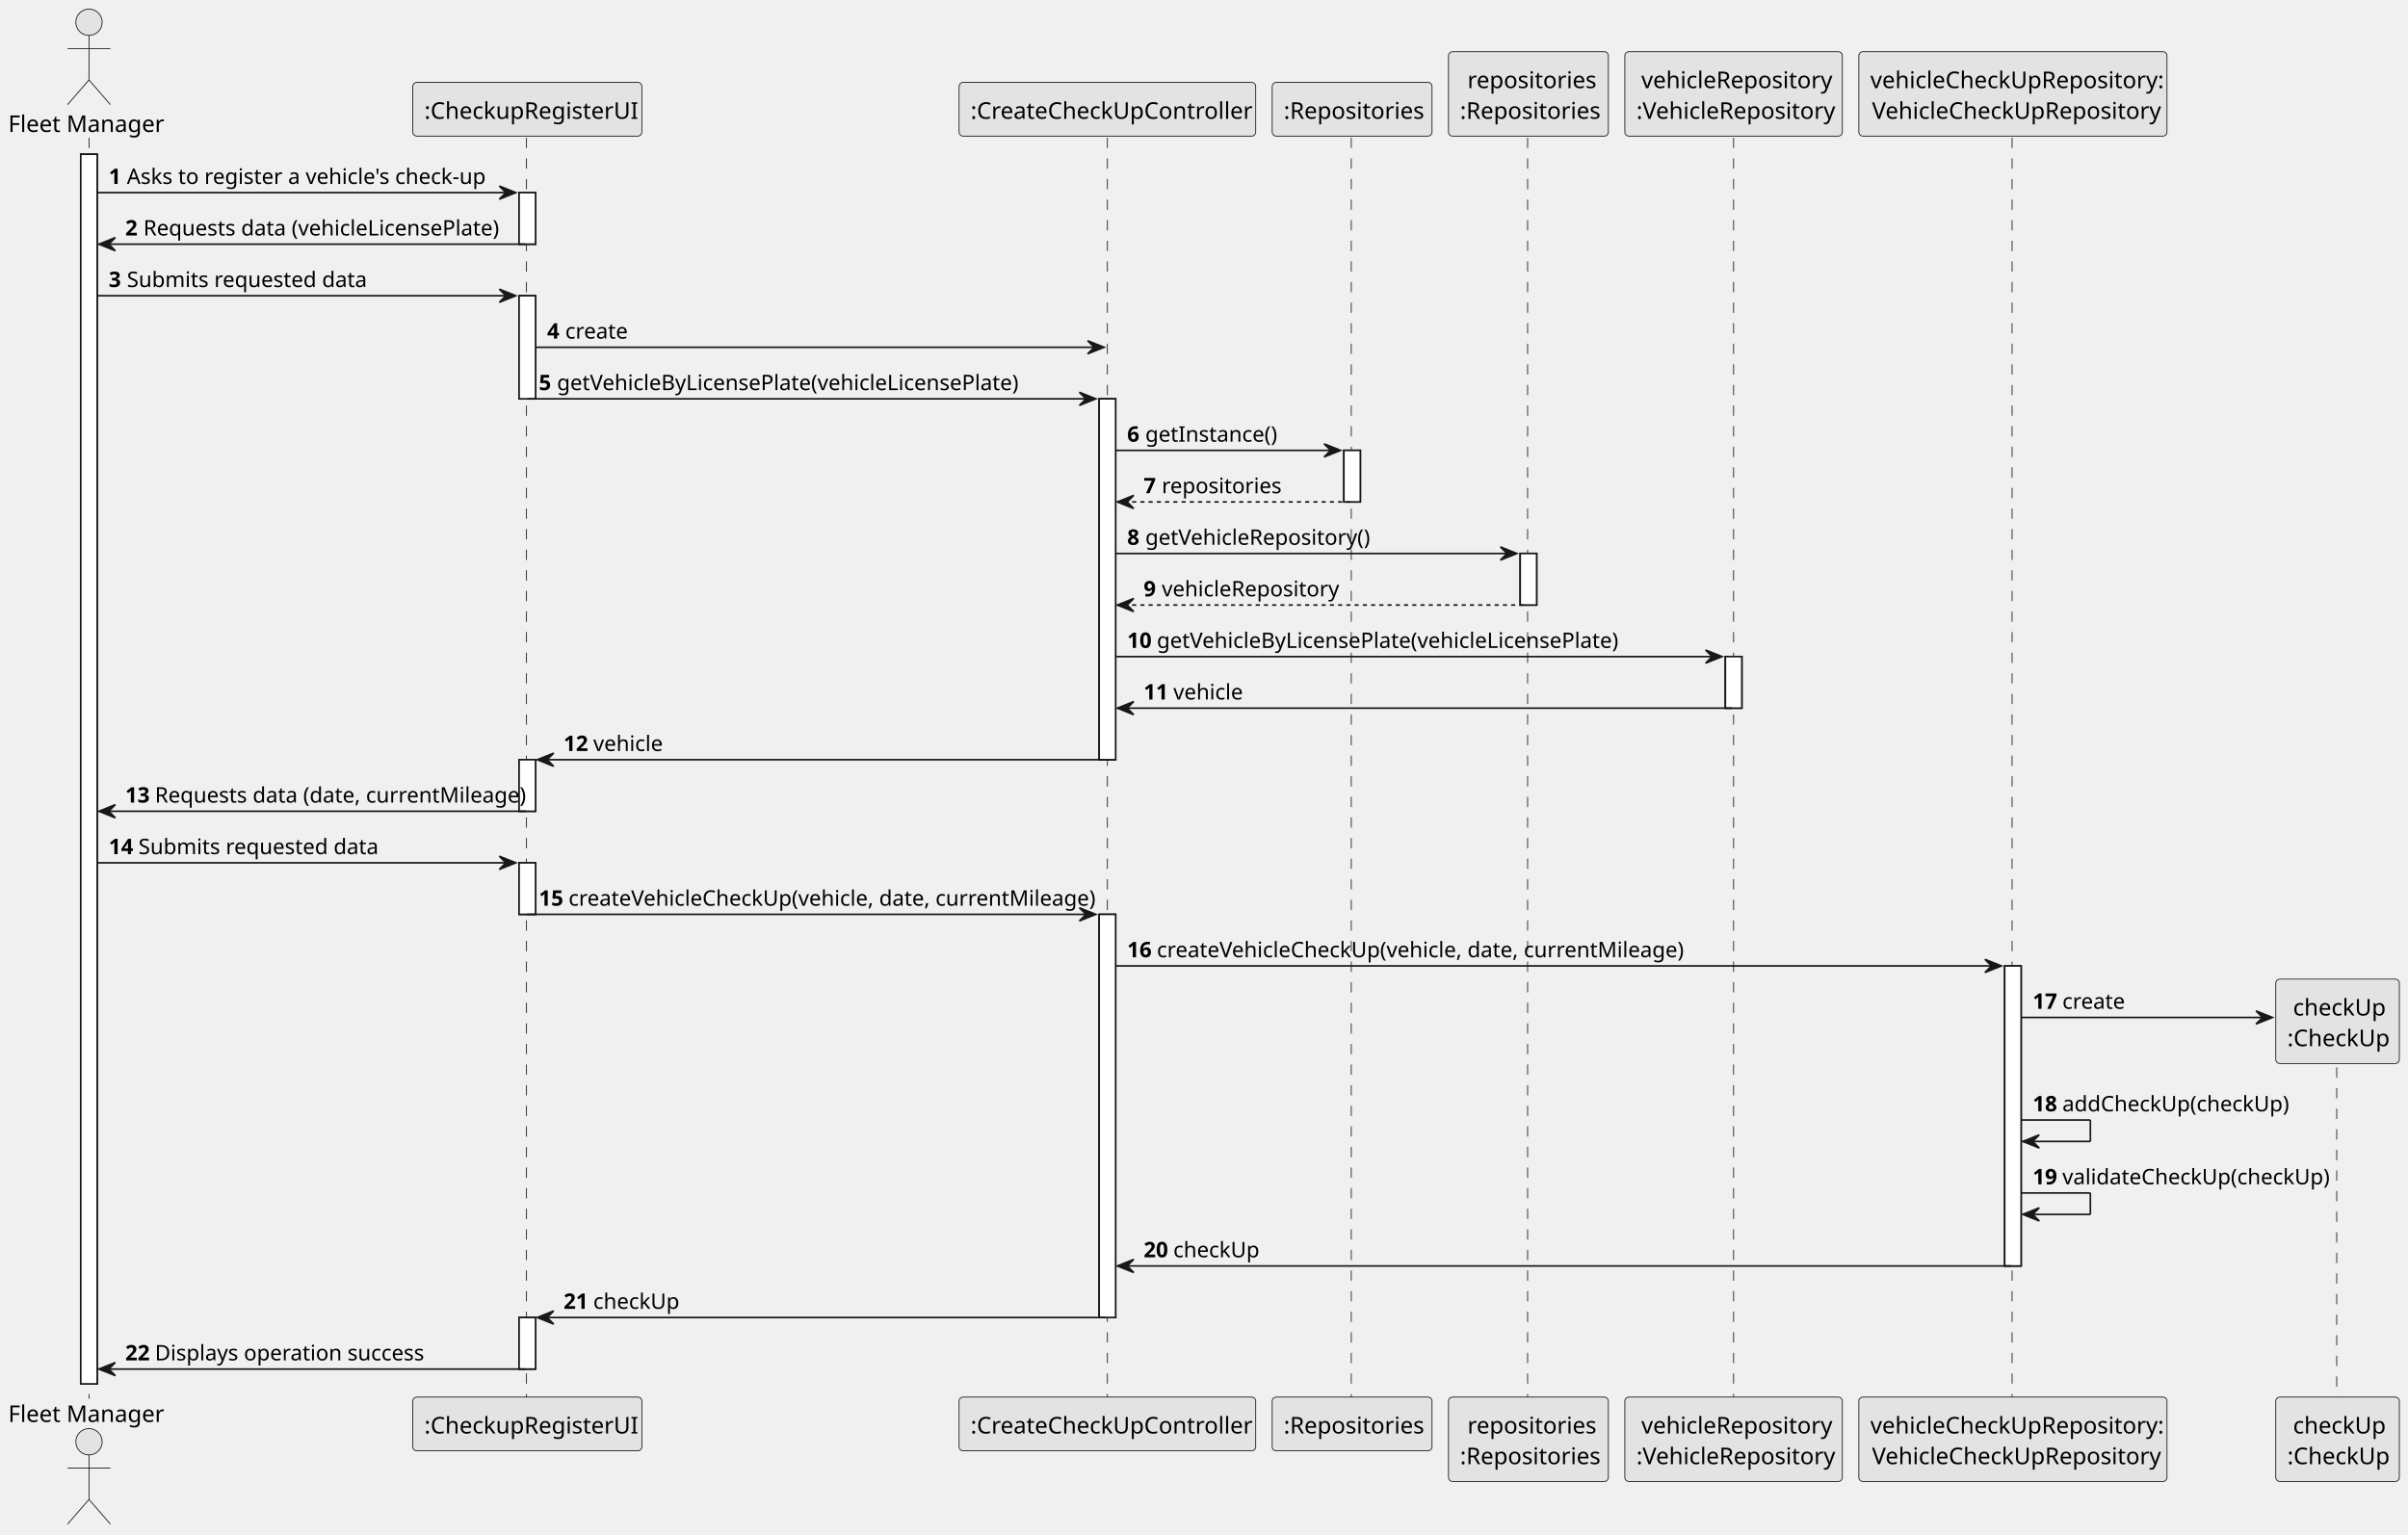
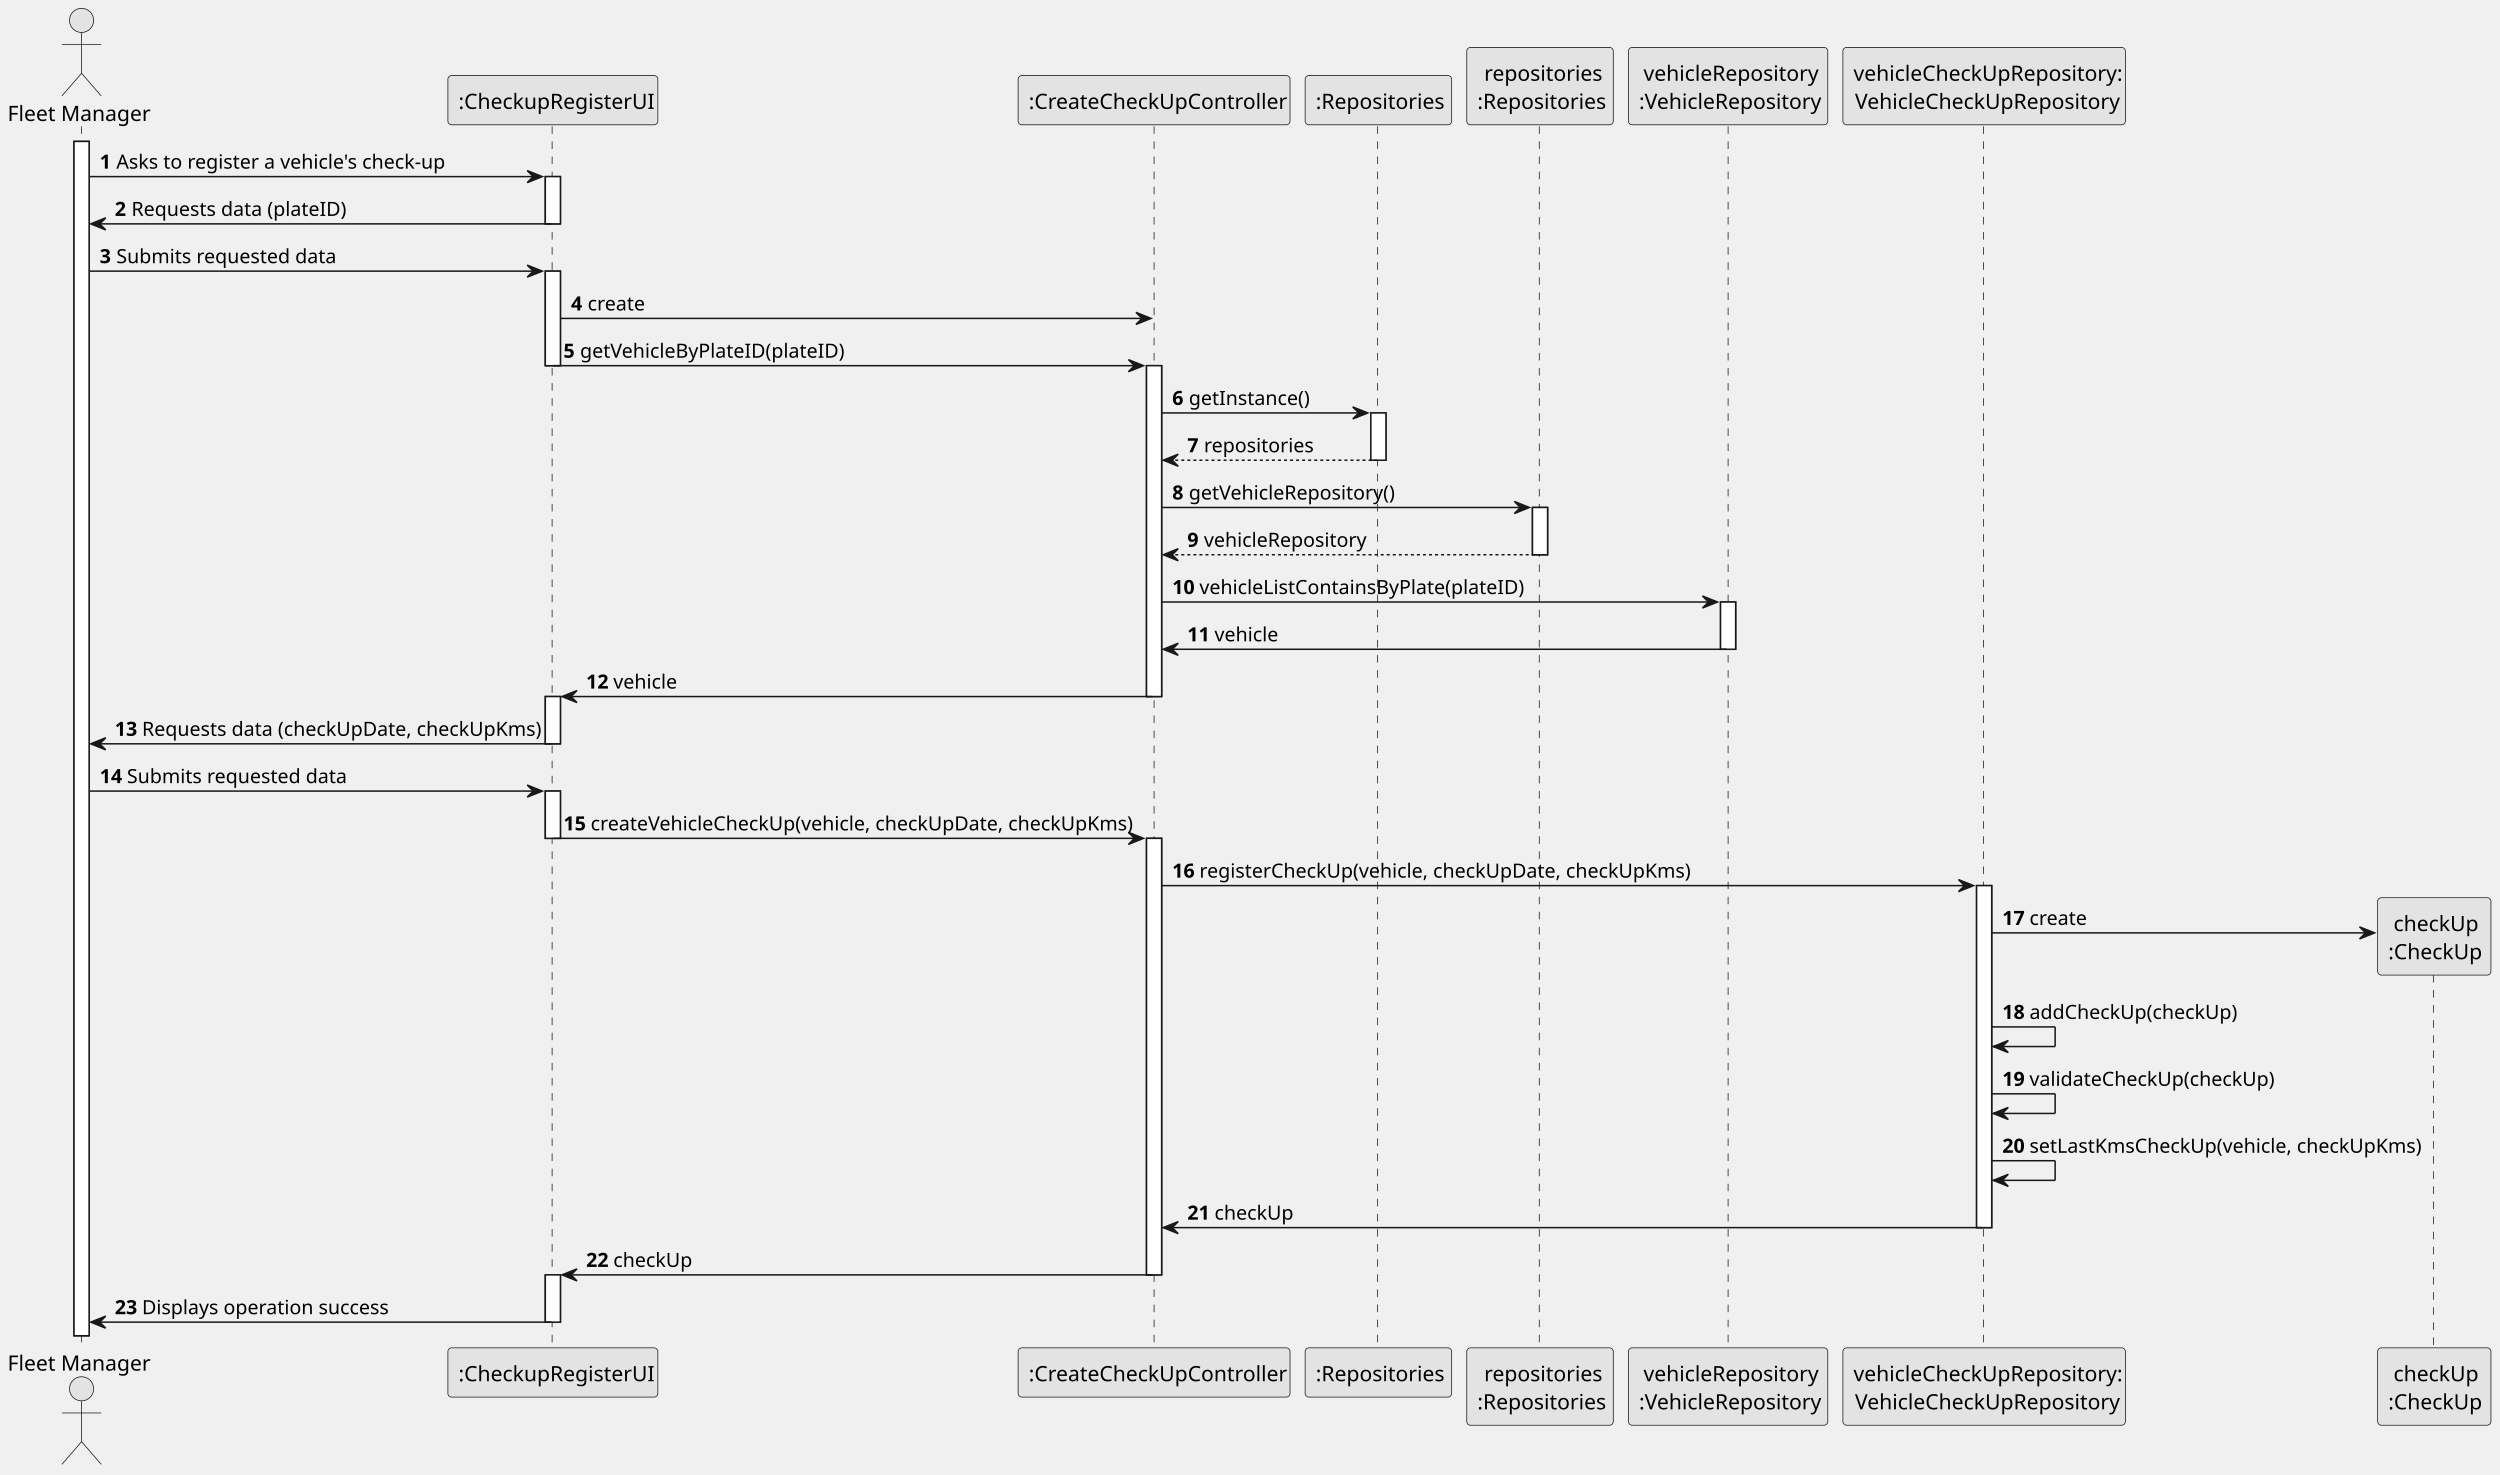
- <svg xmlns="http://www.w3.org/2000/svg" contentStyleType="text/css" height="745.6px" preserveAspectRatio="none" style="width:1169px;height:745px;background:#FFFFFF;" version="1.1" viewBox="0 0 1169 745" width="1169.6px" zoomAndPan="magnify">
+ <svg xmlns="http://www.w3.org/2000/svg" contentStyleType="text/css" height="976px" preserveAspectRatio="none" style="width:1655px;height:976px;background:#FFFFFF;" version="1.1" viewBox="0 0 1655 976" width="1655px" zoomAndPan="magnify">
  <defs />
  <g>
-     <rect fill="#FFFFFF" height="597.083" style="stroke:#181818;stroke-width:0.8;" width="8" x="39.2" y="74.897" />
-     <rect fill="#FFFFFF" height="25.033" style="stroke:#181818;stroke-width:0.8;" width="8" x="252" y="93.53" />
-     <rect fill="#FFFFFF" height="50.066" style="stroke:#181818;stroke-width:0.8;" width="8" x="252" y="143.595" />
-     <rect fill="#FFFFFF" height="25.033" style="stroke:#181818;stroke-width:0.8;" width="8" x="252" y="368.891" />
-     <rect fill="#FFFFFF" height="25.033" style="stroke:#181818;stroke-width:0.8;" width="8" x="252" y="418.956" />
-     <rect fill="#FFFFFF" height="25.033" style="stroke:#181818;stroke-width:0.8;" width="8" x="252" y="639.747" />
-     <rect fill="#FFFFFF" height="175.23" style="stroke:#181818;stroke-width:0.8;" width="8" x="533.6" y="193.661" />
-     <rect fill="#FFFFFF" height="195.758" style="stroke:#181818;stroke-width:0.8;" width="8" x="533.6" y="443.989" />
-     <rect fill="#FFFFFF" height="25.033" style="stroke:#181818;stroke-width:0.8;" width="8" x="652.4" y="218.694" />
-     <rect fill="#FFFFFF" height="25.033" style="stroke:#181818;stroke-width:0.8;" width="8" x="738" y="268.759" />
-     <rect fill="#FFFFFF" height="25.033" style="stroke:#181818;stroke-width:0.8;" width="8" x="837.6" y="318.825" />
-     <rect fill="#FFFFFF" height="145.692" style="stroke:#181818;stroke-width:0.8;" width="8" x="973.2" y="469.022" />
-     <line style="stroke:#181818;stroke-width:0.4;stroke-dasharray:5.0,5.0;" x1="43.2" x2="43.2" y1="66.897" y2="679.18" />
-     <line style="stroke:#181818;stroke-width:0.4;stroke-dasharray:5.0,5.0;" x1="255.6" x2="255.6" y1="66.897" y2="679.18" />
-     <line style="stroke:#181818;stroke-width:0.4;stroke-dasharray:5.0,5.0;" x1="537.6" x2="537.6" y1="66.897" y2="679.18" />
-     <line style="stroke:#181818;stroke-width:0.4;stroke-dasharray:5.0,5.0;" x1="656" x2="656" y1="66.897" y2="679.18" />
-     <line style="stroke:#181818;stroke-width:0.4;stroke-dasharray:5.0,5.0;" x1="741.6" x2="741.6" y1="66.897" y2="679.18" />
-     <line style="stroke:#181818;stroke-width:0.4;stroke-dasharray:5.0,5.0;" x1="841.6" x2="841.6" y1="66.897" y2="679.18" />
-     <line style="stroke:#181818;stroke-width:0.4;stroke-dasharray:5.0,5.0;" x1="976.8" x2="976.8" y1="66.897" y2="679.18" />
-     <line style="stroke:#181818;stroke-width:0.4;stroke-dasharray:5.0,5.0;" x1="1134.4" x2="1134.4" y1="508.319" y2="679.18" />
-     <text fill="#000000" font-family="sans-serif" font-size="11.2" lengthAdjust="spacing" textLength="73.6" x="4" y="64.086">Fleet Manager</text>
-     <ellipse cx="43.2" cy="10.8" fill="#E3E3E3" rx="6.4" ry="6.4" style="stroke:#181818;stroke-width:0.4;" />
-     <path d="M43.2,17.2 L43.2,38.8 M32.8,23.6 L53.6,23.6 M43.2,38.8 L32.8,50.8 M43.2,38.8 L53.6,50.8 " fill="none" style="stroke:#181818;stroke-width:0.4;" />
-     <text fill="#000000" font-family="sans-serif" font-size="11.2" lengthAdjust="spacing" textLength="73.6" x="4" y="690.466">Fleet Manager</text>
-     <ellipse cx="43.2" cy="700.077" fill="#E3E3E3" rx="6.4" ry="6.4" style="stroke:#181818;stroke-width:0.4;" />
-     <path d="M43.2,706.477 L43.2,728.077 M32.8,712.877 L53.6,712.877 M43.2,728.077 L32.8,740.077 M43.2,728.077 L53.6,740.077 " fill="none" style="stroke:#181818;stroke-width:0.4;" />
-     <rect fill="#E3E3E3" height="26.097" rx="2" ry="2" style="stroke:#181818;stroke-width:0.4;" width="111.2" x="200.4" y="40" />
-     <text fill="#000000" font-family="sans-serif" font-size="11.2" lengthAdjust="spacing" textLength="100" x="206" y="57.686">:CheckupRegisterUI</text>
-     <rect fill="#E3E3E3" height="26.097" rx="2" ry="2" style="stroke:#181818;stroke-width:0.4;" width="111.2" x="200.4" y="678.38" />
-     <text fill="#000000" font-family="sans-serif" font-size="11.2" lengthAdjust="spacing" textLength="100" x="206" y="696.066">:CheckupRegisterUI</text>
-     <rect fill="#E3E3E3" height="26.097" rx="2" ry="2" style="stroke:#181818;stroke-width:0.4;" width="144" x="465.6" y="40" />
-     <text fill="#000000" font-family="sans-serif" font-size="11.2" lengthAdjust="spacing" textLength="132.8" x="471.2" y="57.686">:CreateCheckUpController</text>
-     <rect fill="#E3E3E3" height="26.097" rx="2" ry="2" style="stroke:#181818;stroke-width:0.4;" width="144" x="465.6" y="678.38" />
-     <text fill="#000000" font-family="sans-serif" font-size="11.2" lengthAdjust="spacing" textLength="132.8" x="471.2" y="696.066">:CreateCheckUpController</text>
-     <rect fill="#E3E3E3" height="26.097" rx="2" ry="2" style="stroke:#181818;stroke-width:0.4;" width="77.6" x="617.6" y="40" />
-     <text fill="#000000" font-family="sans-serif" font-size="11.2" lengthAdjust="spacing" textLength="66.4" x="623.2" y="57.686">:Repositories</text>
-     <rect fill="#E3E3E3" height="26.097" rx="2" ry="2" style="stroke:#181818;stroke-width:0.4;" width="77.6" x="617.6" y="678.38" />
-     <text fill="#000000" font-family="sans-serif" font-size="11.2" lengthAdjust="spacing" textLength="66.4" x="623.2" y="696.066">:Repositories</text>
-     <rect fill="#E3E3E3" height="40.994" rx="2" ry="2" style="stroke:#181818;stroke-width:0.4;" width="77.6" x="703.2" y="25.103" />
-     <text fill="#000000" font-family="sans-serif" font-size="11.2" lengthAdjust="spacing" textLength="59.2" x="712.4" y="42.789">repositories</text>
-     <text fill="#000000" font-family="sans-serif" font-size="11.2" lengthAdjust="spacing" textLength="66.4" x="708.8" y="57.686">:Repositories</text>
-     <rect fill="#E3E3E3" height="40.994" rx="2" ry="2" style="stroke:#181818;stroke-width:0.4;" width="77.6" x="703.2" y="678.38" />
-     <text fill="#000000" font-family="sans-serif" font-size="11.2" lengthAdjust="spacing" textLength="59.2" x="712.4" y="696.066">repositories</text>
-     <text fill="#000000" font-family="sans-serif" font-size="11.2" lengthAdjust="spacing" textLength="66.4" x="708.8" y="710.962">:Repositories</text>
-     <rect fill="#E3E3E3" height="40.994" rx="2" ry="2" style="stroke:#181818;stroke-width:0.4;" width="105.6" x="788.8" y="25.103" />
-     <text fill="#000000" font-family="sans-serif" font-size="11.2" lengthAdjust="spacing" textLength="89.6" x="796.8" y="42.789">vehicleRepository</text>
-     <text fill="#000000" font-family="sans-serif" font-size="11.2" lengthAdjust="spacing" textLength="94.4" x="794.4" y="57.686">:VehicleRepository</text>
-     <rect fill="#E3E3E3" height="40.994" rx="2" ry="2" style="stroke:#181818;stroke-width:0.4;" width="105.6" x="788.8" y="678.38" />
-     <text fill="#000000" font-family="sans-serif" font-size="11.2" lengthAdjust="spacing" textLength="89.6" x="796.8" y="696.066">vehicleRepository</text>
-     <text fill="#000000" font-family="sans-serif" font-size="11.2" lengthAdjust="spacing" textLength="94.4" x="794.4" y="710.962">:VehicleRepository</text>
-     <rect fill="#E3E3E3" height="40.994" rx="2" ry="2" style="stroke:#181818;stroke-width:0.4;" width="149.6" x="902.4" y="25.103" />
-     <text fill="#000000" font-family="sans-serif" font-size="11.2" lengthAdjust="spacing" textLength="138.4" x="908" y="42.789">vehicleCheckUpRepository:</text>
-     <text fill="#000000" font-family="sans-serif" font-size="11.2" lengthAdjust="spacing" textLength="136.8" x="908.8" y="57.686">VehicleCheckUpRepository</text>
-     <rect fill="#E3E3E3" height="40.994" rx="2" ry="2" style="stroke:#181818;stroke-width:0.4;" width="149.6" x="902.4" y="678.38" />
-     <text fill="#000000" font-family="sans-serif" font-size="11.2" lengthAdjust="spacing" textLength="138.4" x="908" y="696.066">vehicleCheckUpRepository:</text>
-     <text fill="#000000" font-family="sans-serif" font-size="11.2" lengthAdjust="spacing" textLength="136.8" x="908.8" y="710.962">VehicleCheckUpRepository</text>
-     <rect fill="#E3E3E3" height="40.994" rx="2" ry="2" style="stroke:#181818;stroke-width:0.4;" width="60" x="1104.8" y="678.38" />
-     <text fill="#000000" font-family="sans-serif" font-size="11.2" lengthAdjust="spacing" textLength="43.2" x="1113.2" y="696.066">checkUp</text>
-     <text fill="#000000" font-family="sans-serif" font-size="11.2" lengthAdjust="spacing" textLength="48.8" x="1110.4" y="710.962">:CheckUp</text>
-     <rect fill="#FFFFFF" height="597.083" style="stroke:#181818;stroke-width:0.8;" width="8" x="39.2" y="74.897" />
-     <rect fill="#FFFFFF" height="25.033" style="stroke:#181818;stroke-width:0.8;" width="8" x="252" y="93.53" />
-     <rect fill="#FFFFFF" height="50.066" style="stroke:#181818;stroke-width:0.8;" width="8" x="252" y="143.595" />
-     <rect fill="#FFFFFF" height="25.033" style="stroke:#181818;stroke-width:0.8;" width="8" x="252" y="368.891" />
-     <rect fill="#FFFFFF" height="25.033" style="stroke:#181818;stroke-width:0.8;" width="8" x="252" y="418.956" />
-     <rect fill="#FFFFFF" height="25.033" style="stroke:#181818;stroke-width:0.8;" width="8" x="252" y="639.747" />
-     <rect fill="#FFFFFF" height="175.23" style="stroke:#181818;stroke-width:0.8;" width="8" x="533.6" y="193.661" />
-     <rect fill="#FFFFFF" height="195.758" style="stroke:#181818;stroke-width:0.8;" width="8" x="533.6" y="443.989" />
-     <rect fill="#FFFFFF" height="25.033" style="stroke:#181818;stroke-width:0.8;" width="8" x="652.4" y="218.694" />
-     <rect fill="#FFFFFF" height="25.033" style="stroke:#181818;stroke-width:0.8;" width="8" x="738" y="268.759" />
-     <rect fill="#FFFFFF" height="25.033" style="stroke:#181818;stroke-width:0.8;" width="8" x="837.6" y="318.825" />
-     <rect fill="#FFFFFF" height="145.692" style="stroke:#181818;stroke-width:0.8;" width="8" x="973.2" y="469.022" />
-     <polygon fill="#181818" points="242.4,90.33,250.4,93.53,242.4,96.73,245.6,93.53" style="stroke:#181818;stroke-width:0.8;" />
-     <line style="stroke:#181818;stroke-width:0.8;" x1="47.2" x2="247.2" y1="93.53" y2="93.53" />
-     <text fill="#000000" font-family="sans-serif" font-size="10.4" font-weight="bold" lengthAdjust="spacing" textLength="5.6" x="52.8" y="89.32">1</text>
-     <text fill="#000000" font-family="sans-serif" font-size="10.4" lengthAdjust="spacing" textLength="169.6" x="61.6" y="89.32">Asks to register a vehicle's check-up</text>
-     <polygon fill="#181818" points="56,115.362,48,118.562,56,121.763,52.8,118.562" style="stroke:#181818;stroke-width:0.8;" />
-     <line style="stroke:#181818;stroke-width:0.8;" x1="51.2" x2="255.2" y1="118.562" y2="118.562" />
-     <text fill="#000000" font-family="sans-serif" font-size="10.4" font-weight="bold" lengthAdjust="spacing" textLength="5.6" x="60.8" y="114.352">2</text>
-     <text fill="#000000" font-family="sans-serif" font-size="10.4" lengthAdjust="spacing" textLength="168" x="69.6" y="114.352">Requests data (vehicleLicensePlate)</text>
-     <polygon fill="#181818" points="242.4,140.395,250.4,143.595,242.4,146.795,245.6,143.595" style="stroke:#181818;stroke-width:0.8;" />
-     <line style="stroke:#181818;stroke-width:0.8;" x1="47.2" x2="247.2" y1="143.595" y2="143.595" />
-     <text fill="#000000" font-family="sans-serif" font-size="10.4" font-weight="bold" lengthAdjust="spacing" textLength="5.6" x="52.8" y="139.385">3</text>
-     <text fill="#000000" font-family="sans-serif" font-size="10.4" lengthAdjust="spacing" textLength="110.4" x="61.6" y="139.385">Submits requested data</text>
-     <polygon fill="#181818" points="528,165.428,536,168.628,528,171.828,531.2,168.628" style="stroke:#181818;stroke-width:0.8;" />
-     <line style="stroke:#181818;stroke-width:0.8;" x1="260" x2="532.8" y1="168.628" y2="168.628" />
-     <text fill="#000000" font-family="sans-serif" font-size="10.4" font-weight="bold" lengthAdjust="spacing" textLength="5.6" x="265.6" y="164.418">4</text>
-     <text fill="#000000" font-family="sans-serif" font-size="10.4" lengthAdjust="spacing" textLength="28.8" x="274.4" y="164.418">create</text>
-     <polygon fill="#181818" points="524,190.461,532,193.661,524,196.861,527.2,193.661" style="stroke:#181818;stroke-width:0.8;" />
-     <line style="stroke:#181818;stroke-width:0.8;" x1="256" x2="528.8" y1="193.661" y2="193.661" />
-     <text fill="#000000" font-family="sans-serif" font-size="10.4" font-weight="bold" lengthAdjust="spacing" textLength="5.6" x="261.6" y="189.451">5</text>
-     <text fill="#000000" font-family="sans-serif" font-size="10.4" lengthAdjust="spacing" textLength="219.2" x="270.4" y="189.451">getVehicleByLicensePlate(vehicleLicensePlate)</text>
-     <polygon fill="#181818" points="642.8,215.494,650.8,218.694,642.8,221.894,646,218.694" style="stroke:#181818;stroke-width:0.8;" />
-     <line style="stroke:#181818;stroke-width:0.8;" x1="541.6" x2="647.6" y1="218.694" y2="218.694" />
-     <text fill="#000000" font-family="sans-serif" font-size="10.4" font-weight="bold" lengthAdjust="spacing" textLength="5.6" x="547.2" y="214.484">6</text>
-     <text fill="#000000" font-family="sans-serif" font-size="10.4" lengthAdjust="spacing" textLength="60" x="556" y="214.484">getInstance()</text>
-     <polygon fill="#181818" points="550.4,240.527,542.4,243.727,550.4,246.927,547.2,243.727" style="stroke:#181818;stroke-width:0.8;" />
-     <line style="stroke:#181818;stroke-width:0.8;stroke-dasharray:2.0,2.0;" x1="545.6" x2="655.6" y1="243.727" y2="243.727" />
-     <text fill="#000000" font-family="sans-serif" font-size="10.4" font-weight="bold" lengthAdjust="spacing" textLength="5.6" x="555.2" y="239.516">7</text>
-     <text fill="#000000" font-family="sans-serif" font-size="10.4" lengthAdjust="spacing" textLength="53.6" x="564" y="239.516">repositories</text>
-     <polygon fill="#181818" points="728.4,265.559,736.4,268.759,728.4,271.959,731.6,268.759" style="stroke:#181818;stroke-width:0.8;" />
-     <line style="stroke:#181818;stroke-width:0.8;" x1="541.6" x2="733.2" y1="268.759" y2="268.759" />
-     <text fill="#000000" font-family="sans-serif" font-size="10.4" font-weight="bold" lengthAdjust="spacing" textLength="5.6" x="547.2" y="264.549">8</text>
-     <text fill="#000000" font-family="sans-serif" font-size="10.4" lengthAdjust="spacing" textLength="104.8" x="556" y="264.549">getVehicleRepository()</text>
-     <polygon fill="#181818" points="550.4,290.592,542.4,293.792,550.4,296.992,547.2,293.792" style="stroke:#181818;stroke-width:0.8;" />
-     <line style="stroke:#181818;stroke-width:0.8;stroke-dasharray:2.0,2.0;" x1="545.6" x2="741.2" y1="293.792" y2="293.792" />
-     <text fill="#000000" font-family="sans-serif" font-size="10.4" font-weight="bold" lengthAdjust="spacing" textLength="5.6" x="555.2" y="289.582">9</text>
-     <text fill="#000000" font-family="sans-serif" font-size="10.4" lengthAdjust="spacing" textLength="80.8" x="564" y="289.582">vehicleRepository</text>
-     <polygon fill="#181818" points="828,315.625,836,318.825,828,322.025,831.2,318.825" style="stroke:#181818;stroke-width:0.8;" />
-     <line style="stroke:#181818;stroke-width:0.8;" x1="541.6" x2="832.8" y1="318.825" y2="318.825" />
-     <text fill="#000000" font-family="sans-serif" font-size="10.4" font-weight="bold" lengthAdjust="spacing" textLength="11.2" x="547.2" y="314.615">10</text>
-     <text fill="#000000" font-family="sans-serif" font-size="10.4" lengthAdjust="spacing" textLength="219.2" x="561.6" y="314.615">getVehicleByLicensePlate(vehicleLicensePlate)</text>
-     <polygon fill="#181818" points="550.4,340.658,542.4,343.858,550.4,347.058,547.2,343.858" style="stroke:#181818;stroke-width:0.8;" />
-     <line style="stroke:#181818;stroke-width:0.8;" x1="545.6" x2="840.8" y1="343.858" y2="343.858" />
-     <text fill="#000000" font-family="sans-serif" font-size="10.4" font-weight="bold" lengthAdjust="spacing" textLength="11.2" x="555.2" y="339.648">11</text>
-     <text fill="#000000" font-family="sans-serif" font-size="10.4" lengthAdjust="spacing" textLength="31.2" x="569.6" y="339.648">vehicle</text>
-     <polygon fill="#181818" points="268.8,365.691,260.8,368.891,268.8,372.091,265.6,368.891" style="stroke:#181818;stroke-width:0.8;" />
-     <line style="stroke:#181818;stroke-width:0.8;" x1="264" x2="536.8" y1="368.891" y2="368.891" />
-     <text fill="#000000" font-family="sans-serif" font-size="10.4" font-weight="bold" lengthAdjust="spacing" textLength="11.2" x="273.6" y="364.68">12</text>
-     <text fill="#000000" font-family="sans-serif" font-size="10.4" lengthAdjust="spacing" textLength="31.2" x="288" y="364.68">vehicle</text>
-     <polygon fill="#181818" points="56,390.723,48,393.923,56,397.123,52.8,393.923" style="stroke:#181818;stroke-width:0.8;" />
-     <line style="stroke:#181818;stroke-width:0.8;" x1="51.2" x2="255.2" y1="393.923" y2="393.923" />
-     <text fill="#000000" font-family="sans-serif" font-size="10.4" font-weight="bold" lengthAdjust="spacing" textLength="11.2" x="60.8" y="389.713">13</text>
-     <text fill="#000000" font-family="sans-serif" font-size="10.4" lengthAdjust="spacing" textLength="171.2" x="75.2" y="389.713">Requests data (date, currentMileage)</text>
-     <polygon fill="#181818" points="242.4,415.756,250.4,418.956,242.4,422.156,245.6,418.956" style="stroke:#181818;stroke-width:0.8;" />
-     <line style="stroke:#181818;stroke-width:0.8;" x1="47.2" x2="247.2" y1="418.956" y2="418.956" />
-     <text fill="#000000" font-family="sans-serif" font-size="10.4" font-weight="bold" lengthAdjust="spacing" textLength="11.2" x="52.8" y="414.746">14</text>
-     <text fill="#000000" font-family="sans-serif" font-size="10.4" lengthAdjust="spacing" textLength="110.4" x="67.2" y="414.746">Submits requested data</text>
-     <polygon fill="#181818" points="524,440.789,532,443.989,524,447.189,527.2,443.989" style="stroke:#181818;stroke-width:0.8;" />
-     <line style="stroke:#181818;stroke-width:0.8;" x1="256" x2="528.8" y1="443.989" y2="443.989" />
-     <text fill="#000000" font-family="sans-serif" font-size="10.4" font-weight="bold" lengthAdjust="spacing" textLength="11.2" x="261.6" y="439.779">15</text>
-     <text fill="#000000" font-family="sans-serif" font-size="10.4" lengthAdjust="spacing" textLength="244" x="276" y="439.779">createVehicleCheckUp(vehicle, date, currentMileage)</text>
-     <polygon fill="#181818" points="963.6,465.822,971.6,469.022,963.6,472.222,966.8,469.022" style="stroke:#181818;stroke-width:0.8;" />
-     <line style="stroke:#181818;stroke-width:0.8;" x1="541.6" x2="968.4" y1="469.022" y2="469.022" />
-     <text fill="#000000" font-family="sans-serif" font-size="10.4" font-weight="bold" lengthAdjust="spacing" textLength="11.2" x="547.2" y="464.812">16</text>
-     <text fill="#000000" font-family="sans-serif" font-size="10.4" lengthAdjust="spacing" textLength="244" x="561.6" y="464.812">createVehicleCheckUp(vehicle, date, currentMileage)</text>
-     <polygon fill="#181818" points="1095.2,490.855,1103.2,494.055,1095.2,497.255,1098.4,494.055" style="stroke:#181818;stroke-width:0.8;" />
-     <line style="stroke:#181818;stroke-width:0.8;" x1="981.2" x2="1100" y1="494.055" y2="494.055" />
-     <text fill="#000000" font-family="sans-serif" font-size="10.4" font-weight="bold" lengthAdjust="spacing" textLength="11.2" x="986.8" y="489.844">17</text>
-     <text fill="#000000" font-family="sans-serif" font-size="10.4" lengthAdjust="spacing" textLength="28.8" x="1001.2" y="489.844">create</text>
-     <rect fill="#E3E3E3" height="40.994" rx="2" ry="2" style="stroke:#181818;stroke-width:0.4;" width="60" x="1104.8" y="475.422" />
-     <text fill="#000000" font-family="sans-serif" font-size="11.2" lengthAdjust="spacing" textLength="43.2" x="1113.2" y="493.108">checkUp</text>
-     <text fill="#000000" font-family="sans-serif" font-size="11.2" lengthAdjust="spacing" textLength="48.8" x="1110.4" y="508.005">:CheckUp</text>
-     <line style="stroke:#181818;stroke-width:0.8;" x1="981.2" x2="1014.8" y1="543.848" y2="543.848" />
-     <line style="stroke:#181818;stroke-width:0.8;" x1="1014.8" x2="1014.8" y1="543.848" y2="554.248" />
-     <line style="stroke:#181818;stroke-width:0.8;" x1="982" x2="1014.8" y1="554.248" y2="554.248" />
-     <polygon fill="#181818" points="990,551.048,982,554.248,990,557.448,986.8,554.248" style="stroke:#181818;stroke-width:0.8;" />
-     <text fill="#000000" font-family="sans-serif" font-size="10.4" font-weight="bold" lengthAdjust="spacing" textLength="11.2" x="986.8" y="539.638">18</text>
-     <text fill="#000000" font-family="sans-serif" font-size="10.4" lengthAdjust="spacing" textLength="106.4" x="1001.2" y="539.638">addCheckUp(checkUp)</text>
-     <line style="stroke:#181818;stroke-width:0.8;" x1="981.2" x2="1014.8" y1="579.281" y2="579.281" />
-     <line style="stroke:#181818;stroke-width:0.8;" x1="1014.8" x2="1014.8" y1="579.281" y2="589.681" />
-     <line style="stroke:#181818;stroke-width:0.8;" x1="982" x2="1014.8" y1="589.681" y2="589.681" />
-     <polygon fill="#181818" points="990,586.481,982,589.681,990,592.881,986.8,589.681" style="stroke:#181818;stroke-width:0.8;" />
-     <text fill="#000000" font-family="sans-serif" font-size="10.4" font-weight="bold" lengthAdjust="spacing" textLength="11.2" x="986.8" y="575.071">19</text>
-     <text fill="#000000" font-family="sans-serif" font-size="10.4" lengthAdjust="spacing" textLength="124" x="1001.2" y="575.071">validateCheckUp(checkUp)</text>
-     <polygon fill="#181818" points="550.4,611.514,542.4,614.714,550.4,617.914,547.2,614.714" style="stroke:#181818;stroke-width:0.8;" />
-     <line style="stroke:#181818;stroke-width:0.8;" x1="545.6" x2="976.4" y1="614.714" y2="614.714" />
-     <text fill="#000000" font-family="sans-serif" font-size="10.4" font-weight="bold" lengthAdjust="spacing" textLength="11.2" x="555.2" y="610.504">20</text>
-     <text fill="#000000" font-family="sans-serif" font-size="10.4" lengthAdjust="spacing" textLength="40.8" x="569.6" y="610.504">checkUp</text>
-     <polygon fill="#181818" points="268.8,636.547,260.8,639.747,268.8,642.947,265.6,639.747" style="stroke:#181818;stroke-width:0.8;" />
-     <line style="stroke:#181818;stroke-width:0.8;" x1="264" x2="536.8" y1="639.747" y2="639.747" />
-     <text fill="#000000" font-family="sans-serif" font-size="10.4" font-weight="bold" lengthAdjust="spacing" textLength="11.2" x="273.6" y="635.537">21</text>
-     <text fill="#000000" font-family="sans-serif" font-size="10.4" lengthAdjust="spacing" textLength="40.8" x="288" y="635.537">checkUp</text>
-     <polygon fill="#181818" points="56,661.58,48,664.78,56,667.98,52.8,664.78" style="stroke:#181818;stroke-width:0.8;" />
-     <line style="stroke:#181818;stroke-width:0.8;" x1="51.2" x2="255.2" y1="664.78" y2="664.78" />
-     <text fill="#000000" font-family="sans-serif" font-size="10.4" font-weight="bold" lengthAdjust="spacing" textLength="11.2" x="60.8" y="660.569">22</text>
-     <text fill="#000000" font-family="sans-serif" font-size="10.4" lengthAdjust="spacing" textLength="128" x="75.2" y="660.569">Displays operation success</text>
+     <rect fill="#FFFFFF" height="790.644" style="stroke:#181818;stroke-width:1.0;" width="10" x="49" y="93.621" />
+     <rect fill="#FFFFFF" height="31.291" style="stroke:#181818;stroke-width:1.0;" width="10" x="361" y="116.912" />
+     <rect fill="#FFFFFF" height="62.582" style="stroke:#181818;stroke-width:1.0;" width="10" x="361" y="179.494" />
+     <rect fill="#FFFFFF" height="31.291" style="stroke:#181818;stroke-width:1.0;" width="10" x="361" y="461.113" />
+     <rect fill="#FFFFFF" height="31.291" style="stroke:#181818;stroke-width:1.0;" width="10" x="361" y="523.695" />
+     <rect fill="#FFFFFF" height="31.291" style="stroke:#181818;stroke-width:1.0;" width="10" x="361" y="843.975" />
+     <rect fill="#FFFFFF" height="219.037" style="stroke:#181818;stroke-width:1.0;" width="10" x="759" y="242.076" />
+     <rect fill="#FFFFFF" height="288.988" style="stroke:#181818;stroke-width:1.0;" width="10" x="759" y="554.986" />
+     <rect fill="#FFFFFF" height="31.291" style="stroke:#181818;stroke-width:1.0;" width="10" x="907.5" y="273.367" />
+     <rect fill="#FFFFFF" height="31.291" style="stroke:#181818;stroke-width:1.0;" width="10" x="1014.5" y="335.949" />
+     <rect fill="#FFFFFF" height="31.291" style="stroke:#181818;stroke-width:1.0;" width="10" x="1139" y="398.531" />
+     <rect fill="#FFFFFF" height="226.406" style="stroke:#181818;stroke-width:1.0;" width="10" x="1308.5" y="586.277" />
+     <line style="stroke:#181818;stroke-width:0.5;stroke-dasharray:5.0,5.0;" x1="54" x2="54" y1="83.621" y2="893.266" />
+     <line style="stroke:#181818;stroke-width:0.5;stroke-dasharray:5.0,5.0;" x1="365.5" x2="365.5" y1="83.621" y2="893.266" />
+     <line style="stroke:#181818;stroke-width:0.5;stroke-dasharray:5.0,5.0;" x1="764" x2="764" y1="83.621" y2="893.266" />
+     <line style="stroke:#181818;stroke-width:0.5;stroke-dasharray:5.0,5.0;" x1="912" x2="912" y1="83.621" y2="893.266" />
+     <line style="stroke:#181818;stroke-width:0.5;stroke-dasharray:5.0,5.0;" x1="1019" x2="1019" y1="83.621" y2="893.266" />
+     <line style="stroke:#181818;stroke-width:0.5;stroke-dasharray:5.0,5.0;" x1="1144" x2="1144" y1="83.621" y2="893.266" />
+     <line style="stroke:#181818;stroke-width:0.5;stroke-dasharray:5.0,5.0;" x1="1313" x2="1313" y1="83.621" y2="893.266" />
+     <line style="stroke:#181818;stroke-width:0.5;stroke-dasharray:5.0,5.0;" x1="1611" x2="1611" y1="635.398" y2="893.266" />
+     <text fill="#000000" font-family="sans-serif" font-size="14" lengthAdjust="spacing" textLength="92" x="5" y="80.107">Fleet Manager</text>
+     <ellipse cx="54" cy="13.5" fill="#E3E3E3" rx="8" ry="8" style="stroke:#181818;stroke-width:0.5;" />
+     <path d="M54,21.5 L54,48.5 M41,29.5 L67,29.5 M54,48.5 L41,63.5 M54,48.5 L67,63.5 " fill="none" style="stroke:#181818;stroke-width:0.5;" />
+     <text fill="#000000" font-family="sans-serif" font-size="14" lengthAdjust="spacing" textLength="92" x="5" y="907.373">Fleet Manager</text>
+     <ellipse cx="54" cy="919.387" fill="#E3E3E3" rx="8" ry="8" style="stroke:#181818;stroke-width:0.5;" />
+     <path d="M54,927.387 L54,954.387 M41,935.387 L67,935.387 M54,954.387 L41,969.387 M54,954.387 L67,969.387 " fill="none" style="stroke:#181818;stroke-width:0.5;" />
+     <rect fill="#E3E3E3" height="32.621" rx="2.5" ry="2.5" style="stroke:#181818;stroke-width:0.5;" width="139" x="296.5" y="50" />
+     <text fill="#000000" font-family="sans-serif" font-size="14" lengthAdjust="spacing" textLength="125" x="303.5" y="72.107">:CheckupRegisterUI</text>
+     <rect fill="#E3E3E3" height="32.621" rx="2.5" ry="2.5" style="stroke:#181818;stroke-width:0.5;" width="139" x="296.5" y="892.266" />
+     <text fill="#000000" font-family="sans-serif" font-size="14" lengthAdjust="spacing" textLength="125" x="303.5" y="914.373">:CheckupRegisterUI</text>
+     <rect fill="#E3E3E3" height="32.621" rx="2.5" ry="2.5" style="stroke:#181818;stroke-width:0.5;" width="180" x="674" y="50" />
+     <text fill="#000000" font-family="sans-serif" font-size="14" lengthAdjust="spacing" textLength="166" x="681" y="72.107">:CreateCheckUpController</text>
+     <rect fill="#E3E3E3" height="32.621" rx="2.5" ry="2.5" style="stroke:#181818;stroke-width:0.5;" width="180" x="674" y="892.266" />
+     <text fill="#000000" font-family="sans-serif" font-size="14" lengthAdjust="spacing" textLength="166" x="681" y="914.373">:CreateCheckUpController</text>
+     <rect fill="#E3E3E3" height="32.621" rx="2.5" ry="2.5" style="stroke:#181818;stroke-width:0.5;" width="97" x="864" y="50" />
+     <text fill="#000000" font-family="sans-serif" font-size="14" lengthAdjust="spacing" textLength="83" x="871" y="72.107">:Repositories</text>
+     <rect fill="#E3E3E3" height="32.621" rx="2.5" ry="2.5" style="stroke:#181818;stroke-width:0.5;" width="97" x="864" y="892.266" />
+     <text fill="#000000" font-family="sans-serif" font-size="14" lengthAdjust="spacing" textLength="83" x="871" y="914.373">:Repositories</text>
+     <rect fill="#E3E3E3" height="51.242" rx="2.5" ry="2.5" style="stroke:#181818;stroke-width:0.5;" width="97" x="971" y="31.379" />
+     <text fill="#000000" font-family="sans-serif" font-size="14" lengthAdjust="spacing" textLength="74" x="982.5" y="53.486">repositories</text>
+     <text fill="#000000" font-family="sans-serif" font-size="14" lengthAdjust="spacing" textLength="83" x="978" y="72.107">:Repositories</text>
+     <rect fill="#E3E3E3" height="51.242" rx="2.5" ry="2.5" style="stroke:#181818;stroke-width:0.5;" width="97" x="971" y="892.266" />
+     <text fill="#000000" font-family="sans-serif" font-size="14" lengthAdjust="spacing" textLength="74" x="982.5" y="914.373">repositories</text>
+     <text fill="#000000" font-family="sans-serif" font-size="14" lengthAdjust="spacing" textLength="83" x="978" y="932.994">:Repositories</text>
+     <rect fill="#E3E3E3" height="51.242" rx="2.5" ry="2.5" style="stroke:#181818;stroke-width:0.5;" width="132" x="1078" y="31.379" />
+     <text fill="#000000" font-family="sans-serif" font-size="14" lengthAdjust="spacing" textLength="112" x="1088" y="53.486">vehicleRepository</text>
+     <text fill="#000000" font-family="sans-serif" font-size="14" lengthAdjust="spacing" textLength="118" x="1085" y="72.107">:VehicleRepository</text>
+     <rect fill="#E3E3E3" height="51.242" rx="2.5" ry="2.5" style="stroke:#181818;stroke-width:0.5;" width="132" x="1078" y="892.266" />
+     <text fill="#000000" font-family="sans-serif" font-size="14" lengthAdjust="spacing" textLength="112" x="1088" y="914.373">vehicleRepository</text>
+     <text fill="#000000" font-family="sans-serif" font-size="14" lengthAdjust="spacing" textLength="118" x="1085" y="932.994">:VehicleRepository</text>
+     <rect fill="#E3E3E3" height="51.242" rx="2.5" ry="2.5" style="stroke:#181818;stroke-width:0.5;" width="187" x="1220" y="31.379" />
+     <text fill="#000000" font-family="sans-serif" font-size="14" lengthAdjust="spacing" textLength="173" x="1227" y="53.486">vehicleCheckUpRepository:</text>
+     <text fill="#000000" font-family="sans-serif" font-size="14" lengthAdjust="spacing" textLength="171" x="1228" y="72.107">VehicleCheckUpRepository</text>
+     <rect fill="#E3E3E3" height="51.242" rx="2.5" ry="2.5" style="stroke:#181818;stroke-width:0.5;" width="187" x="1220" y="892.266" />
+     <text fill="#000000" font-family="sans-serif" font-size="14" lengthAdjust="spacing" textLength="173" x="1227" y="914.373">vehicleCheckUpRepository:</text>
+     <text fill="#000000" font-family="sans-serif" font-size="14" lengthAdjust="spacing" textLength="171" x="1228" y="932.994">VehicleCheckUpRepository</text>
+     <rect fill="#E3E3E3" height="51.242" rx="2.5" ry="2.5" style="stroke:#181818;stroke-width:0.5;" width="75" x="1574" y="892.266" />
+     <text fill="#000000" font-family="sans-serif" font-size="14" lengthAdjust="spacing" textLength="54" x="1584.5" y="914.373">checkUp</text>
+     <text fill="#000000" font-family="sans-serif" font-size="14" lengthAdjust="spacing" textLength="61" x="1581" y="932.994">:CheckUp</text>
+     <rect fill="#FFFFFF" height="790.644" style="stroke:#181818;stroke-width:1.0;" width="10" x="49" y="93.621" />
+     <rect fill="#FFFFFF" height="31.291" style="stroke:#181818;stroke-width:1.0;" width="10" x="361" y="116.912" />
+     <rect fill="#FFFFFF" height="62.582" style="stroke:#181818;stroke-width:1.0;" width="10" x="361" y="179.494" />
+     <rect fill="#FFFFFF" height="31.291" style="stroke:#181818;stroke-width:1.0;" width="10" x="361" y="461.113" />
+     <rect fill="#FFFFFF" height="31.291" style="stroke:#181818;stroke-width:1.0;" width="10" x="361" y="523.695" />
+     <rect fill="#FFFFFF" height="31.291" style="stroke:#181818;stroke-width:1.0;" width="10" x="361" y="843.975" />
+     <rect fill="#FFFFFF" height="219.037" style="stroke:#181818;stroke-width:1.0;" width="10" x="759" y="242.076" />
+     <rect fill="#FFFFFF" height="288.988" style="stroke:#181818;stroke-width:1.0;" width="10" x="759" y="554.986" />
+     <rect fill="#FFFFFF" height="31.291" style="stroke:#181818;stroke-width:1.0;" width="10" x="907.5" y="273.367" />
+     <rect fill="#FFFFFF" height="31.291" style="stroke:#181818;stroke-width:1.0;" width="10" x="1014.5" y="335.949" />
+     <rect fill="#FFFFFF" height="31.291" style="stroke:#181818;stroke-width:1.0;" width="10" x="1139" y="398.531" />
+     <rect fill="#FFFFFF" height="226.406" style="stroke:#181818;stroke-width:1.0;" width="10" x="1308.5" y="586.277" />
+     <polygon fill="#181818" points="349,112.912,359,116.912,349,120.912,353,116.912" style="stroke:#181818;stroke-width:1.0;" />
+     <line style="stroke:#181818;stroke-width:1.0;" x1="59" x2="355" y1="116.912" y2="116.912" />
+     <text fill="#000000" font-family="sans-serif" font-size="13" font-weight="bold" lengthAdjust="spacing" textLength="7" x="66" y="111.649">1</text>
+     <text fill="#000000" font-family="sans-serif" font-size="13" lengthAdjust="spacing" textLength="212" x="77" y="111.649">Asks to register a vehicle's check-up</text>
+     <polygon fill="#181818" points="70,144.203,60,148.203,70,152.203,66,148.203" style="stroke:#181818;stroke-width:1.0;" />
+     <line style="stroke:#181818;stroke-width:1.0;" x1="64" x2="365" y1="148.203" y2="148.203" />
+     <text fill="#000000" font-family="sans-serif" font-size="13" font-weight="bold" lengthAdjust="spacing" textLength="7" x="76" y="142.94">2</text>
+     <text fill="#000000" font-family="sans-serif" font-size="13" lengthAdjust="spacing" textLength="136" x="87" y="142.94">Requests data (plateID)</text>
+     <polygon fill="#181818" points="349,175.494,359,179.494,349,183.494,353,179.494" style="stroke:#181818;stroke-width:1.0;" />
+     <line style="stroke:#181818;stroke-width:1.0;" x1="59" x2="355" y1="179.494" y2="179.494" />
+     <text fill="#000000" font-family="sans-serif" font-size="13" font-weight="bold" lengthAdjust="spacing" textLength="7" x="66" y="174.231">3</text>
+     <text fill="#000000" font-family="sans-serif" font-size="13" lengthAdjust="spacing" textLength="138" x="77" y="174.231">Submits requested data</text>
+     <polygon fill="#181818" points="752,206.785,762,210.785,752,214.785,756,210.785" style="stroke:#181818;stroke-width:1.0;" />
+     <line style="stroke:#181818;stroke-width:1.0;" x1="371" x2="758" y1="210.785" y2="210.785" />
+     <text fill="#000000" font-family="sans-serif" font-size="13" font-weight="bold" lengthAdjust="spacing" textLength="7" x="378" y="205.523">4</text>
+     <text fill="#000000" font-family="sans-serif" font-size="13" lengthAdjust="spacing" textLength="36" x="389" y="205.523">create</text>
+     <polygon fill="#181818" points="747,238.076,757,242.076,747,246.076,751,242.076" style="stroke:#181818;stroke-width:1.0;" />
+     <line style="stroke:#181818;stroke-width:1.0;" x1="366" x2="753" y1="242.076" y2="242.076" />
+     <text fill="#000000" font-family="sans-serif" font-size="13" font-weight="bold" lengthAdjust="spacing" textLength="7" x="373" y="236.814">5</text>
+     <text fill="#000000" font-family="sans-serif" font-size="13" lengthAdjust="spacing" textLength="167" x="384" y="236.814">getVehicleByPlateID(plateID)</text>
+     <polygon fill="#181818" points="895.5,269.367,905.5,273.367,895.5,277.367,899.5,273.367" style="stroke:#181818;stroke-width:1.0;" />
+     <line style="stroke:#181818;stroke-width:1.0;" x1="769" x2="901.5" y1="273.367" y2="273.367" />
+     <text fill="#000000" font-family="sans-serif" font-size="13" font-weight="bold" lengthAdjust="spacing" textLength="7" x="776" y="268.104">6</text>
+     <text fill="#000000" font-family="sans-serif" font-size="13" lengthAdjust="spacing" textLength="75" x="787" y="268.104">getInstance()</text>
+     <polygon fill="#181818" points="780,300.658,770,304.658,780,308.658,776,304.658" style="stroke:#181818;stroke-width:1.0;" />
+     <line style="stroke:#181818;stroke-width:1.0;stroke-dasharray:2.0,2.0;" x1="774" x2="911.5" y1="304.658" y2="304.658" />
+     <text fill="#000000" font-family="sans-serif" font-size="13" font-weight="bold" lengthAdjust="spacing" textLength="7" x="786" y="299.396">7</text>
+     <text fill="#000000" font-family="sans-serif" font-size="13" lengthAdjust="spacing" textLength="67" x="797" y="299.396">repositories</text>
+     <polygon fill="#181818" points="1002.5,331.949,1012.5,335.949,1002.5,339.949,1006.5,335.949" style="stroke:#181818;stroke-width:1.0;" />
+     <line style="stroke:#181818;stroke-width:1.0;" x1="769" x2="1008.5" y1="335.949" y2="335.949" />
+     <text fill="#000000" font-family="sans-serif" font-size="13" font-weight="bold" lengthAdjust="spacing" textLength="7" x="776" y="330.687">8</text>
+     <text fill="#000000" font-family="sans-serif" font-size="13" lengthAdjust="spacing" textLength="131" x="787" y="330.687">getVehicleRepository()</text>
+     <polygon fill="#181818" points="780,363.24,770,367.24,780,371.24,776,367.24" style="stroke:#181818;stroke-width:1.0;" />
+     <line style="stroke:#181818;stroke-width:1.0;stroke-dasharray:2.0,2.0;" x1="774" x2="1018.5" y1="367.24" y2="367.24" />
+     <text fill="#000000" font-family="sans-serif" font-size="13" font-weight="bold" lengthAdjust="spacing" textLength="7" x="786" y="361.978">9</text>
+     <text fill="#000000" font-family="sans-serif" font-size="13" lengthAdjust="spacing" textLength="101" x="797" y="361.978">vehicleRepository</text>
+     <polygon fill="#181818" points="1127,394.531,1137,398.531,1127,402.531,1131,398.531" style="stroke:#181818;stroke-width:1.0;" />
+     <line style="stroke:#181818;stroke-width:1.0;" x1="769" x2="1133" y1="398.531" y2="398.531" />
+     <text fill="#000000" font-family="sans-serif" font-size="13" font-weight="bold" lengthAdjust="spacing" textLength="14" x="776" y="393.269">10</text>
+     <text fill="#000000" font-family="sans-serif" font-size="13" lengthAdjust="spacing" textLength="205" x="794" y="393.269">vehicleListContainsByPlate(plateID)</text>
+     <polygon fill="#181818" points="780,425.822,770,429.822,780,433.822,776,429.822" style="stroke:#181818;stroke-width:1.0;" />
+     <line style="stroke:#181818;stroke-width:1.0;" x1="774" x2="1143" y1="429.822" y2="429.822" />
+     <text fill="#000000" font-family="sans-serif" font-size="13" font-weight="bold" lengthAdjust="spacing" textLength="14" x="786" y="424.56">11</text>
+     <text fill="#000000" font-family="sans-serif" font-size="13" lengthAdjust="spacing" textLength="39" x="804" y="424.56">vehicle</text>
+     <polygon fill="#181818" points="382,457.113,372,461.113,382,465.113,378,461.113" style="stroke:#181818;stroke-width:1.0;" />
+     <line style="stroke:#181818;stroke-width:1.0;" x1="376" x2="763" y1="461.113" y2="461.113" />
+     <text fill="#000000" font-family="sans-serif" font-size="13" font-weight="bold" lengthAdjust="spacing" textLength="14" x="388" y="455.851">12</text>
+     <text fill="#000000" font-family="sans-serif" font-size="13" lengthAdjust="spacing" textLength="39" x="406" y="455.851">vehicle</text>
+     <polygon fill="#181818" points="70,488.404,60,492.404,70,496.404,66,492.404" style="stroke:#181818;stroke-width:1.0;" />
+     <line style="stroke:#181818;stroke-width:1.0;" x1="64" x2="365" y1="492.404" y2="492.404" />
+     <text fill="#000000" font-family="sans-serif" font-size="13" font-weight="bold" lengthAdjust="spacing" textLength="14" x="76" y="487.142">13</text>
+     <text fill="#000000" font-family="sans-serif" font-size="13" lengthAdjust="spacing" textLength="260" x="94" y="487.142">Requests data (checkUpDate, checkUpKms)</text>
+     <polygon fill="#181818" points="349,519.695,359,523.695,349,527.695,353,523.695" style="stroke:#181818;stroke-width:1.0;" />
+     <line style="stroke:#181818;stroke-width:1.0;" x1="59" x2="355" y1="523.695" y2="523.695" />
+     <text fill="#000000" font-family="sans-serif" font-size="13" font-weight="bold" lengthAdjust="spacing" textLength="14" x="66" y="518.433">14</text>
+     <text fill="#000000" font-family="sans-serif" font-size="13" lengthAdjust="spacing" textLength="138" x="84" y="518.433">Submits requested data</text>
+     <polygon fill="#181818" points="747,550.986,757,554.986,747,558.986,751,554.986" style="stroke:#181818;stroke-width:1.0;" />
+     <line style="stroke:#181818;stroke-width:1.0;" x1="366" x2="753" y1="554.986" y2="554.986" />
+     <text fill="#000000" font-family="sans-serif" font-size="13" font-weight="bold" lengthAdjust="spacing" textLength="14" x="373" y="549.724">15</text>
+     <text fill="#000000" font-family="sans-serif" font-size="13" lengthAdjust="spacing" textLength="351" x="391" y="549.724">createVehicleCheckUp(vehicle, checkUpDate, checkUpKms)</text>
+     <polygon fill="#181818" points="1296.5,582.277,1306.5,586.277,1296.5,590.277,1300.5,586.277" style="stroke:#181818;stroke-width:1.0;" />
+     <line style="stroke:#181818;stroke-width:1.0;" x1="769" x2="1302.5" y1="586.277" y2="586.277" />
+     <text fill="#000000" font-family="sans-serif" font-size="13" font-weight="bold" lengthAdjust="spacing" textLength="14" x="776" y="581.015">16</text>
+     <text fill="#000000" font-family="sans-serif" font-size="13" lengthAdjust="spacing" textLength="315" x="794" y="581.015">registerCheckUp(vehicle, checkUpDate, checkUpKms)</text>
+     <polygon fill="#181818" points="1562,613.568,1572,617.568,1562,621.568,1566,617.568" style="stroke:#181818;stroke-width:1.0;" />
+     <line style="stroke:#181818;stroke-width:1.0;" x1="1318.5" x2="1568" y1="617.568" y2="617.568" />
+     <text fill="#000000" font-family="sans-serif" font-size="13" font-weight="bold" lengthAdjust="spacing" textLength="14" x="1325.5" y="612.306">17</text>
+     <text fill="#000000" font-family="sans-serif" font-size="13" lengthAdjust="spacing" textLength="36" x="1343.5" y="612.306">create</text>
+     <rect fill="#E3E3E3" height="51.242" rx="2.5" ry="2.5" style="stroke:#181818;stroke-width:0.5;" width="75" x="1574" y="594.277" />
+     <text fill="#000000" font-family="sans-serif" font-size="14" lengthAdjust="spacing" textLength="54" x="1584.5" y="616.385">checkUp</text>
+     <text fill="#000000" font-family="sans-serif" font-size="14" lengthAdjust="spacing" textLength="61" x="1581" y="635.006">:CheckUp</text>
+     <line style="stroke:#181818;stroke-width:1.0;" x1="1318.5" x2="1360.5" y1="679.811" y2="679.811" />
+     <line style="stroke:#181818;stroke-width:1.0;" x1="1360.5" x2="1360.5" y1="679.811" y2="692.811" />
+     <line style="stroke:#181818;stroke-width:1.0;" x1="1319.5" x2="1360.5" y1="692.811" y2="692.811" />
+     <polygon fill="#181818" points="1329.5,688.811,1319.5,692.811,1329.5,696.811,1325.5,692.811" style="stroke:#181818;stroke-width:1.0;" />
+     <text fill="#000000" font-family="sans-serif" font-size="13" font-weight="bold" lengthAdjust="spacing" textLength="14" x="1325.5" y="674.548">18</text>
+     <text fill="#000000" font-family="sans-serif" font-size="13" lengthAdjust="spacing" textLength="133" x="1343.5" y="674.548">addCheckUp(checkUp)</text>
+     <line style="stroke:#181818;stroke-width:1.0;" x1="1318.5" x2="1360.5" y1="724.102" y2="724.102" />
+     <line style="stroke:#181818;stroke-width:1.0;" x1="1360.5" x2="1360.5" y1="724.102" y2="737.102" />
+     <line style="stroke:#181818;stroke-width:1.0;" x1="1319.5" x2="1360.5" y1="737.102" y2="737.102" />
+     <polygon fill="#181818" points="1329.5,733.102,1319.5,737.102,1329.5,741.102,1325.5,737.102" style="stroke:#181818;stroke-width:1.0;" />
+     <text fill="#000000" font-family="sans-serif" font-size="13" font-weight="bold" lengthAdjust="spacing" textLength="14" x="1325.5" y="718.839">19</text>
+     <text fill="#000000" font-family="sans-serif" font-size="13" lengthAdjust="spacing" textLength="155" x="1343.5" y="718.839">validateCheckUp(checkUp)</text>
+     <line style="stroke:#181818;stroke-width:1.0;" x1="1318.5" x2="1360.5" y1="768.393" y2="768.393" />
+     <line style="stroke:#181818;stroke-width:1.0;" x1="1360.5" x2="1360.5" y1="768.393" y2="781.393" />
+     <line style="stroke:#181818;stroke-width:1.0;" x1="1319.5" x2="1360.5" y1="781.393" y2="781.393" />
+     <polygon fill="#181818" points="1329.5,777.393,1319.5,781.393,1329.5,785.393,1325.5,781.393" style="stroke:#181818;stroke-width:1.0;" />
+     <text fill="#000000" font-family="sans-serif" font-size="13" font-weight="bold" lengthAdjust="spacing" textLength="14" x="1325.5" y="763.13">20</text>
+     <text fill="#000000" font-family="sans-serif" font-size="13" lengthAdjust="spacing" textLength="256" x="1343.5" y="763.13">setLastKmsCheckUp(vehicle, checkUpKms)</text>
+     <polygon fill="#181818" points="780,808.684,770,812.684,780,816.684,776,812.684" style="stroke:#181818;stroke-width:1.0;" />
+     <line style="stroke:#181818;stroke-width:1.0;" x1="774" x2="1312.5" y1="812.684" y2="812.684" />
+     <text fill="#000000" font-family="sans-serif" font-size="13" font-weight="bold" lengthAdjust="spacing" textLength="14" x="786" y="807.421">21</text>
+     <text fill="#000000" font-family="sans-serif" font-size="13" lengthAdjust="spacing" textLength="51" x="804" y="807.421">checkUp</text>
+     <polygon fill="#181818" points="382,839.975,372,843.975,382,847.975,378,843.975" style="stroke:#181818;stroke-width:1.0;" />
+     <line style="stroke:#181818;stroke-width:1.0;" x1="376" x2="763" y1="843.975" y2="843.975" />
+     <text fill="#000000" font-family="sans-serif" font-size="13" font-weight="bold" lengthAdjust="spacing" textLength="14" x="388" y="838.712">22</text>
+     <text fill="#000000" font-family="sans-serif" font-size="13" lengthAdjust="spacing" textLength="51" x="406" y="838.712">checkUp</text>
+     <polygon fill="#181818" points="70,871.266,60,875.266,70,879.266,66,875.266" style="stroke:#181818;stroke-width:1.0;" />
+     <line style="stroke:#181818;stroke-width:1.0;" x1="64" x2="365" y1="875.266" y2="875.266" />
+     <text fill="#000000" font-family="sans-serif" font-size="13" font-weight="bold" lengthAdjust="spacing" textLength="14" x="76" y="870.003">23</text>
+     <text fill="#000000" font-family="sans-serif" font-size="13" lengthAdjust="spacing" textLength="160" x="94" y="870.003">Displays operation success</text>
  </g>
</svg>
